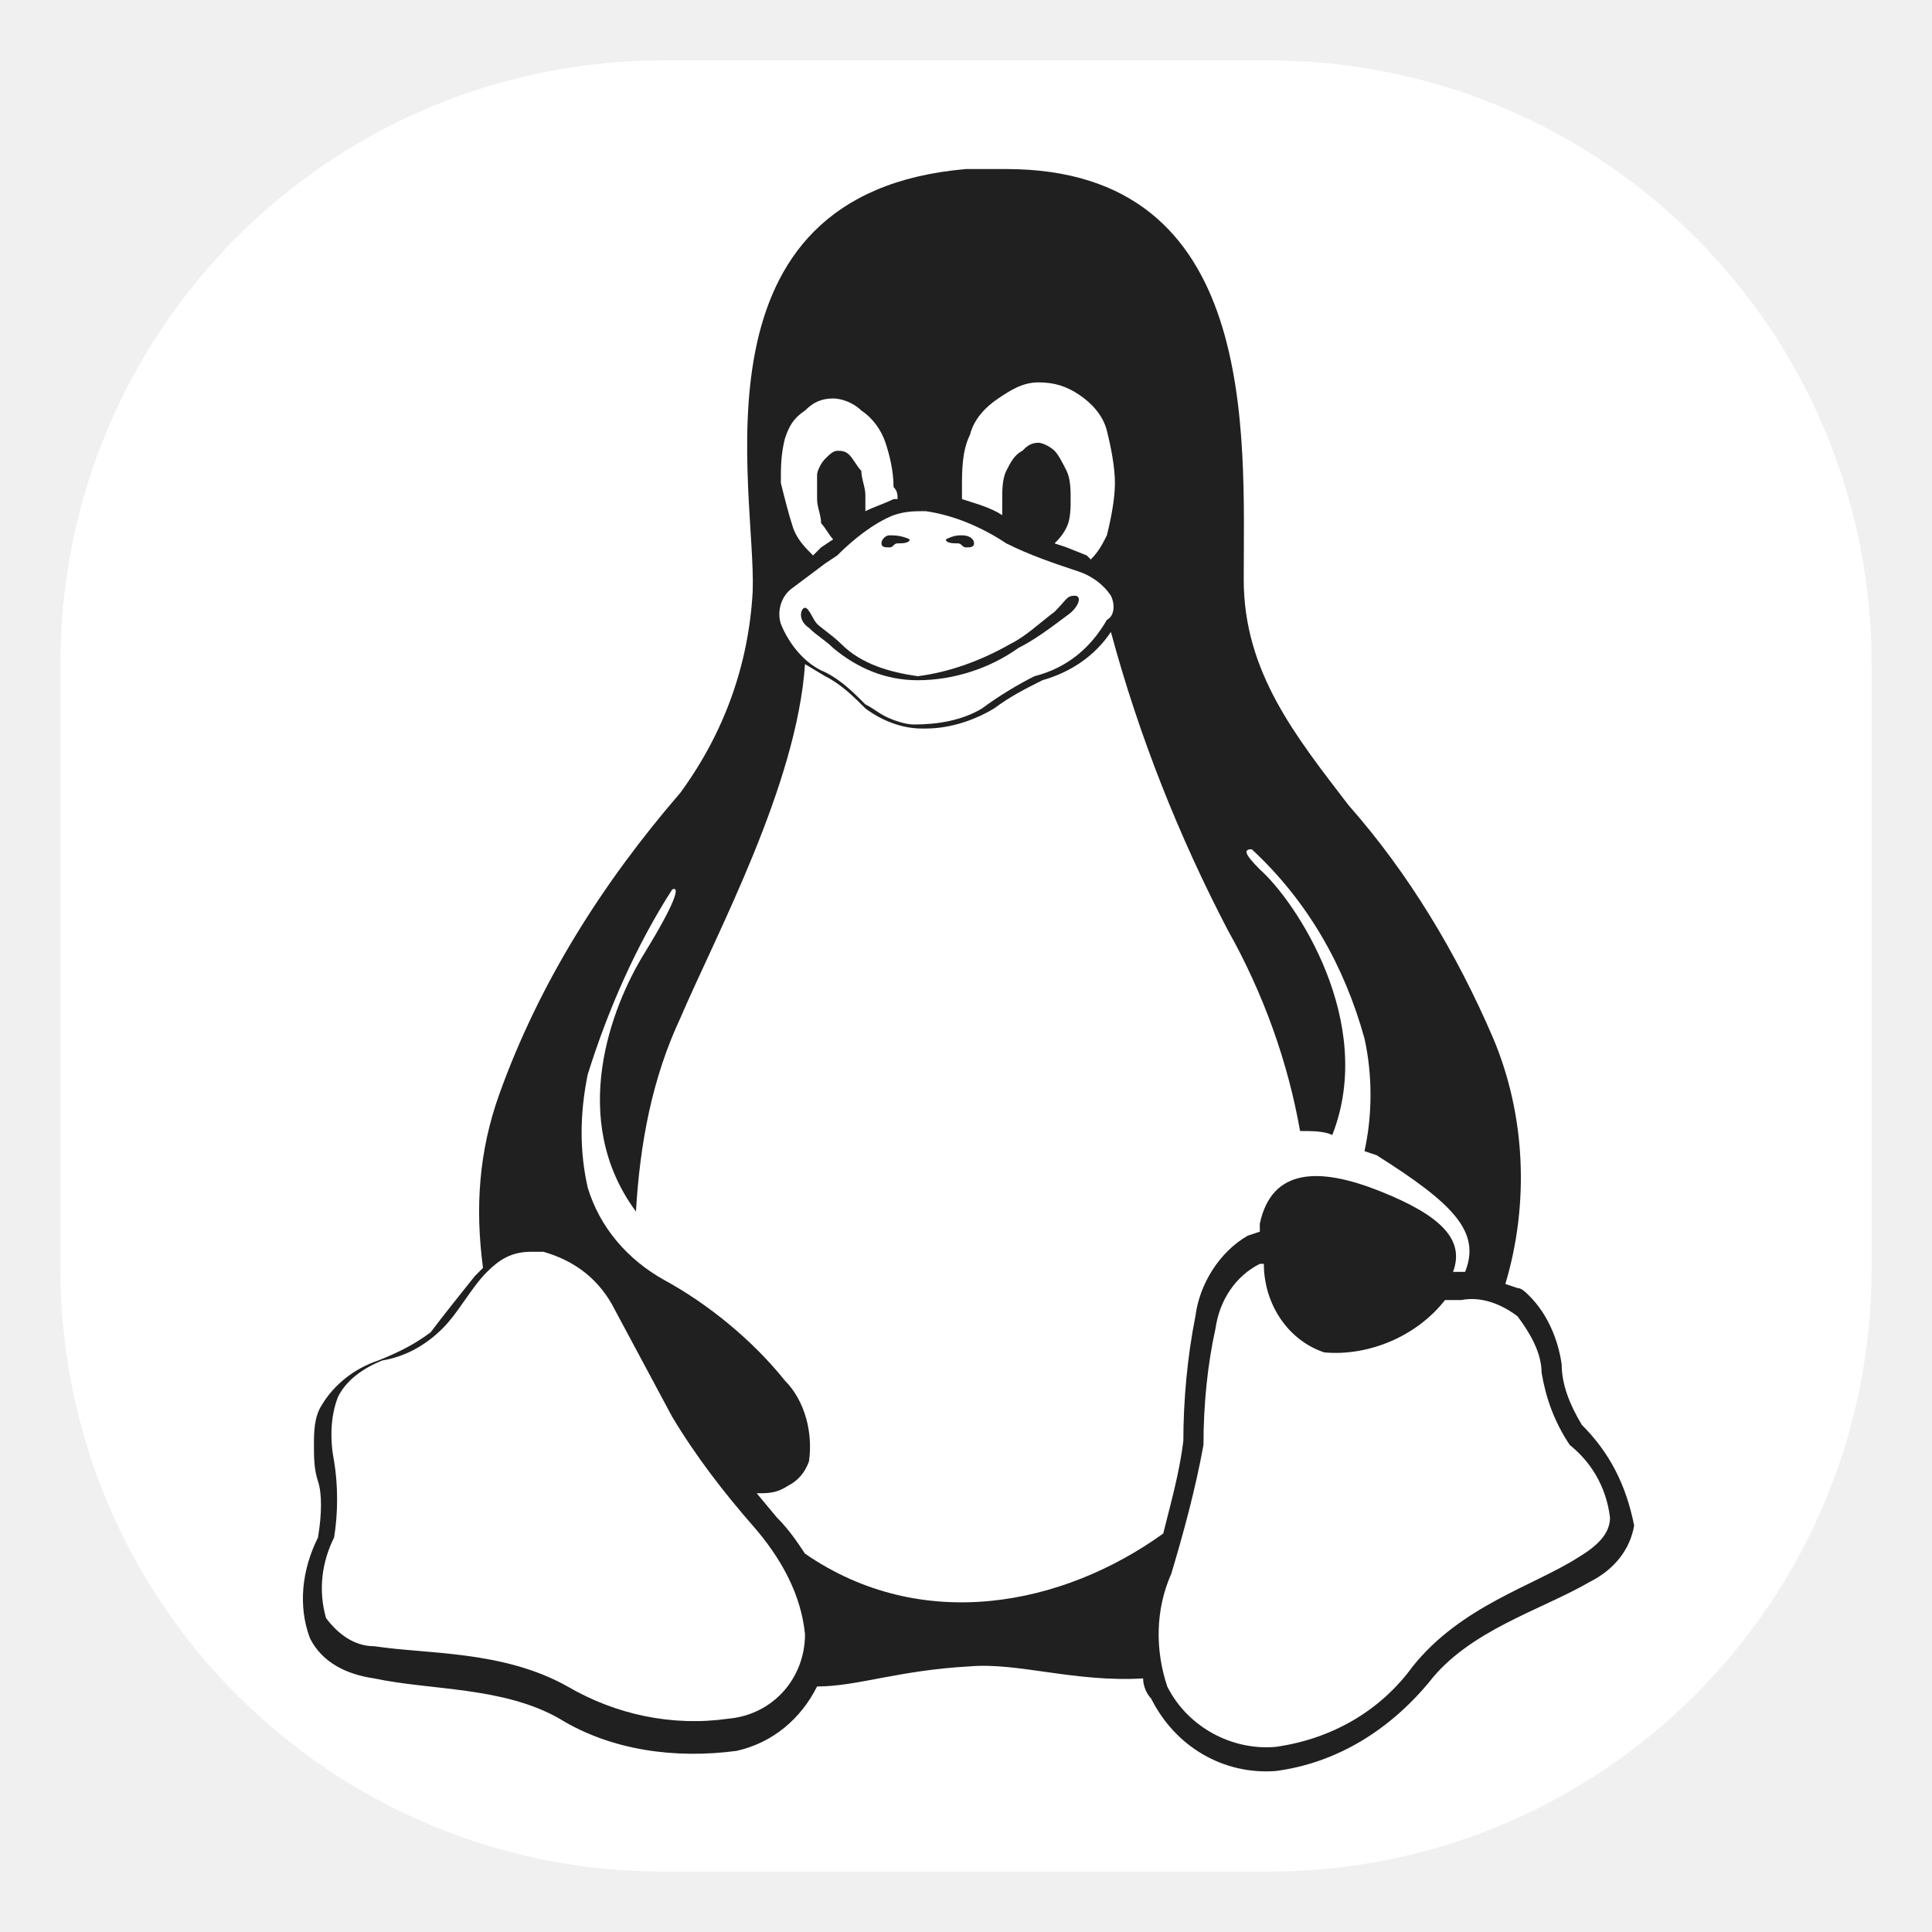
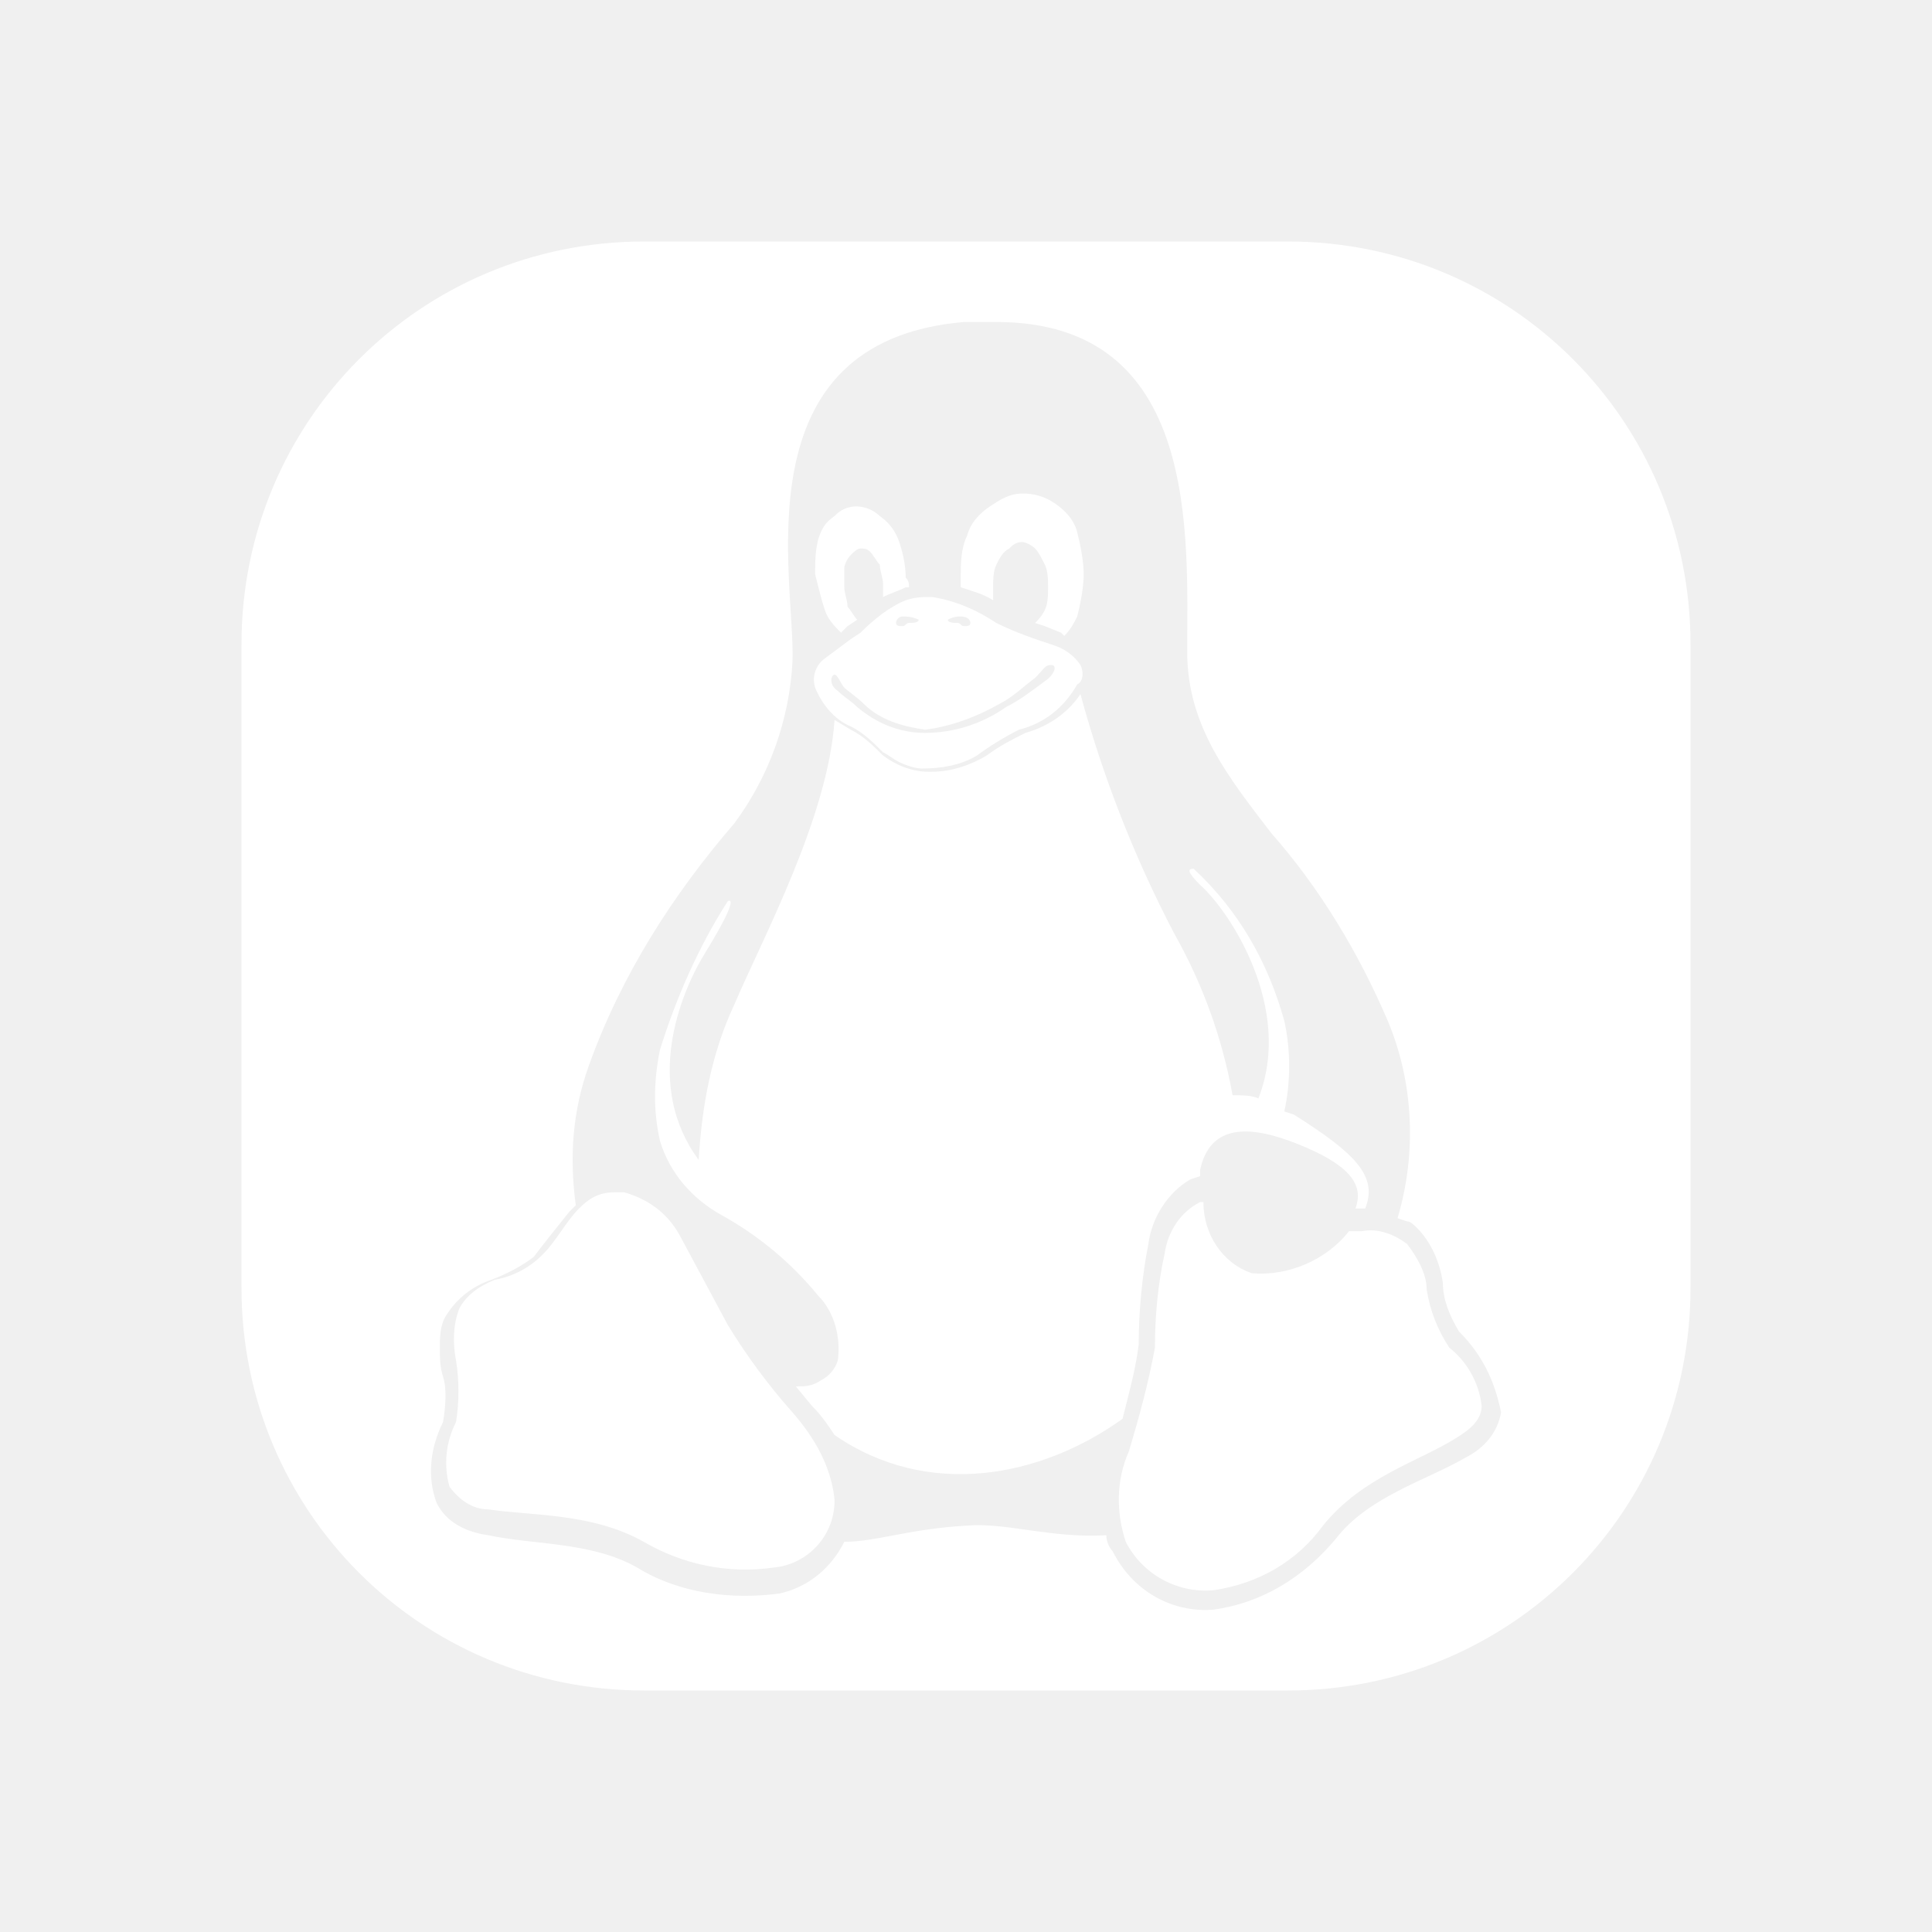
- <svg xmlns="http://www.w3.org/2000/svg" version="1.1" id="Layer_1" x="0px" y="0px" viewBox="0 0 48 48" style="enable-background:new 0 0 48 48;" xml:space="preserve">
-   <style type="text/css">
- 	.st0{fill:#FFFFFF;}
- 	.st1{fill:#202020;}
- </style>
-   <g>
-     <path class="st0" d="M16.5,1.5h15c8.3,0,15,6.7,15,15v15c0,8.3-6.7,15-15,15h-15c-8.3,0-15-6.7-15-15v-15C1.5,8.2,8.2,1.5,16.5,1.5   z" />
-     <path id="path3" class="st1" d="M39.3,35.4L39.3,35.4c-0.3-0.5-0.5-1-0.5-1.5c-0.1-0.7-0.4-1.3-0.8-1.7l0,0   c-0.1-0.1-0.2-0.2-0.3-0.2l-0.3-0.1c0.6-2,0.5-4.2-0.3-6.1c-0.9-2.1-2.1-4.1-3.6-5.8c-1.3-1.7-2.6-3.3-2.6-5.6   c0-3.6,0.4-10.2-5.9-10.2H24c-7,0.6-5.2,8-5.3,10.5c-0.1,1.8-0.7,3.5-1.8,5c-1.9,2.2-3.5,4.7-4.5,7.5c-0.5,1.4-0.6,2.8-0.4,4.3   l-0.2,0.2c-0.4,0.5-0.8,1-1.1,1.4c-0.4,0.3-0.8,0.5-1.3,0.7c-0.6,0.2-1.1,0.6-1.4,1.1l0,0c-0.2,0.3-0.2,0.7-0.2,1   c0,0.3,0,0.6,0.1,0.9C8,37.1,8,37.6,7.9,38.2c-0.4,0.8-0.5,1.7-0.2,2.5c0.3,0.6,0.9,0.9,1.6,1c1.4,0.3,3.2,0.2,4.6,1l0.1-0.2   l-0.1,0.2c1.3,0.8,2.9,1,4.4,0.8c0.9-0.2,1.6-0.8,2-1.6c1,0,2-0.4,3.8-0.5c1.2-0.1,2.6,0.4,4.3,0.3c0,0.2,0.1,0.4,0.2,0.5l0,0   c0.6,1.2,1.8,1.9,3.1,1.8c1.5-0.2,2.8-1,3.8-2.2l-0.2-0.2l0.2,0.2c1-1.3,2.8-1.8,4-2.5c0.6-0.3,1-0.8,1.1-1.4   C40.4,36.9,40,36.1,39.3,35.4z" />
-     <path id="path5" class="st0" d="M40,37.7c0,0.4-0.3,0.7-0.8,1c-1.1,0.7-2.9,1.2-4.1,2.7c-0.8,1.1-2,1.8-3.4,2   c-1.1,0.1-2.2-0.5-2.7-1.5l0,0c-0.3-0.9-0.3-1.9,0.1-2.8c0.3-1,0.6-2.1,0.8-3.2l0,0c0-1,0.1-2,0.3-2.9c0.1-0.7,0.5-1.3,1.1-1.6   l0.1,0c0,1,0.6,1.9,1.5,2.2c1.1,0.1,2.3-0.4,3-1.3h0.4c0.5-0.1,1,0.1,1.4,0.4l0,0c0.3,0.4,0.6,0.9,0.6,1.4c0.1,0.6,0.3,1.2,0.7,1.8   l0,0C39.5,36.3,39.9,36.9,40,37.7z" />
-     <path id="path7" class="st0" d="M20,40.6L20,40.6c0,1.1-0.8,2-1.9,2.1c-1.4,0.2-2.8-0.1-4-0.8l0,0c-1.6-0.9-3.5-0.8-4.8-1   c-0.5,0-0.9-0.3-1.2-0.7c-0.2-0.7-0.1-1.4,0.2-2l0,0c0.1-0.6,0.1-1.3,0-1.9c-0.1-0.5-0.1-1.1,0.1-1.6l0,0c0.2-0.4,0.6-0.7,1.1-0.9   c0.6-0.1,1.1-0.4,1.5-0.8l0,0c0.4-0.4,0.7-1,1.1-1.4c0.3-0.3,0.6-0.5,1.1-0.5h0.3c0.7,0.2,1.3,0.6,1.7,1.3l1.5,2.8l0,0   c0.6,1,1.3,1.9,2,2.7C19.4,38.7,19.9,39.6,20,40.6z" />
-     <path id="path9" class="st0" d="M27.6,14.8c-0.2-0.3-0.5-0.5-0.8-0.6l0,0c-0.6-0.2-1.2-0.4-1.8-0.7c-0.6-0.4-1.3-0.7-2-0.8   c-0.3,0-0.5,0-0.8,0.1c-0.5,0.2-1,0.6-1.4,1l0,0L20.5,14l-0.8,0.6c-0.3,0.2-0.4,0.6-0.3,0.9c0.2,0.5,0.6,1,1.1,1.2l0,0   c0.4,0.2,0.7,0.5,1,0.8c0.2,0.1,0.3,0.2,0.5,0.3c0.2,0.1,0.5,0.2,0.7,0.2c0.6,0,1.2-0.1,1.7-0.4c0.4-0.3,0.9-0.6,1.3-0.8l0,0   c0.8-0.2,1.4-0.7,1.8-1.4C27.7,15.3,27.7,15,27.6,14.8z" />
-     <path id="path11" class="st1" d="M25.3,16.1c-0.7,0.5-1.6,0.8-2.5,0.8c-0.8,0-1.5-0.3-2.1-0.8c-0.2-0.2-0.4-0.3-0.6-0.5   c-0.3-0.2-0.2-0.5-0.1-0.5s0.2,0.3,0.3,0.4s0.4,0.3,0.6,0.5c0.5,0.5,1.2,0.7,1.9,0.8c0.8-0.1,1.6-0.4,2.3-0.8   c0.4-0.2,0.7-0.5,1.1-0.8c0.3-0.3,0.3-0.4,0.5-0.4s0.1,0.3-0.2,0.5C26.1,15.6,25.7,15.9,25.3,16.1z" />
-     <path id="path13" class="st0" d="M36.4,31.6h-0.3c0.3-0.8-0.3-1.4-1.8-2s-2.7-0.6-3,0.8v0.2L31,30.7c-0.7,0.4-1.2,1.2-1.3,2   c-0.2,1-0.3,2.1-0.3,3.1l0,0c-0.1,0.8-0.3,1.5-0.5,2.3c-2.5,1.8-6,2.5-8.9,0.5c-0.2-0.3-0.4-0.6-0.7-0.9l-0.5-0.6   c0.3,0,0.5,0,0.8-0.2c0.2-0.1,0.4-0.3,0.5-0.6c0.1-0.7-0.1-1.5-0.6-2c-0.8-1-1.9-1.9-3-2.5l0,0c-0.9-0.5-1.6-1.3-1.9-2.3   c-0.2-0.9-0.2-1.8,0-2.8c0.5-1.6,1.2-3.2,2.1-4.6c0.2-0.1,0.1,0.3-0.7,1.6s-1.9,4.1-0.2,6.4c0.1-1.7,0.4-3.3,1.1-4.8   c0.9-2.1,2.9-5.8,3.1-8.8l0.5,0.3l0,0c0.4,0.2,0.7,0.5,1,0.8c0.4,0.3,0.9,0.5,1.4,0.5H23c0.6,0,1.2-0.2,1.7-0.5   c0.4-0.3,0.8-0.5,1.2-0.7l0,0c0.7-0.2,1.3-0.6,1.7-1.2c0.7,2.6,1.7,5.1,2.9,7.4c0.9,1.6,1.5,3.3,1.8,5c0.3,0,0.6,0,0.8,0.1   c1.1-2.8-0.9-5.8-1.8-6.6c-0.4-0.4-0.4-0.5-0.2-0.5c1.4,1.3,2.3,2.9,2.8,4.7c0.2,0.9,0.2,1.9,0,2.8l0.3,0.1   C36.1,29.9,36.8,30.6,36.4,31.6z" />
-     <path id="path15" class="st0" d="M27.7,12c0,0.4-0.1,0.9-0.2,1.3c-0.1,0.2-0.2,0.4-0.4,0.6l-0.1-0.1l-0.5-0.2l-0.3-0.1   c0.1-0.1,0.2-0.2,0.3-0.4c0.1-0.2,0.1-0.5,0.1-0.7l0,0c0-0.2,0-0.5-0.1-0.7c-0.1-0.2-0.2-0.4-0.3-0.5c-0.1-0.1-0.3-0.2-0.4-0.2l0,0   c-0.2,0-0.3,0.1-0.4,0.2c-0.2,0.1-0.3,0.3-0.4,0.5c-0.1,0.2-0.1,0.5-0.1,0.7l0,0c0,0.1,0,0.3,0,0.4c-0.3-0.2-0.7-0.3-1-0.4v-0.3   l0,0c0-0.4,0-0.9,0.2-1.3c0.1-0.4,0.4-0.7,0.7-0.9c0.3-0.2,0.6-0.4,1-0.4l0,0c0.4,0,0.7,0.1,1,0.3c0.3,0.2,0.6,0.5,0.7,0.9   C27.6,11.1,27.7,11.6,27.7,12L27.7,12L27.7,12z" />
-     <path id="path17" class="st0" d="M22.3,12.4h-0.1c-0.2,0.1-0.5,0.2-0.7,0.3c0-0.1,0-0.3,0-0.4l0,0c0-0.2-0.1-0.4-0.1-0.6   c-0.1-0.1-0.2-0.3-0.3-0.4c-0.1-0.1-0.2-0.1-0.3-0.1l0,0c-0.1,0-0.2,0.1-0.3,0.2c-0.1,0.1-0.2,0.3-0.2,0.4c0,0.2,0,0.4,0,0.6l0,0   c0,0.2,0.1,0.4,0.1,0.6c0.1,0.1,0.2,0.3,0.3,0.4l0,0l-0.3,0.2l-0.2,0.2c-0.2-0.2-0.4-0.4-0.5-0.7c-0.1-0.3-0.2-0.7-0.3-1.1l0,0   c0-0.4,0-0.7,0.1-1.1c0.1-0.3,0.2-0.5,0.5-0.7c0.2-0.2,0.4-0.3,0.7-0.3h0c0.2,0,0.5,0.1,0.7,0.3c0.3,0.2,0.5,0.5,0.6,0.8   c0.1,0.3,0.2,0.7,0.2,1.1l0,0C22.3,12.2,22.3,12.3,22.3,12.4L22.3,12.4z" />
-     <path id="path28396-7" class="st1" d="M23.5,13.4c0,0.1,0.2,0.1,0.3,0.1s0.1,0.1,0.2,0.1s0.2,0,0.2-0.1s-0.1-0.2-0.3-0.2   C23.8,13.3,23.7,13.3,23.5,13.4C23.5,13.4,23.5,13.4,23.5,13.4L23.5,13.4z" />
-     <path id="path5461" class="st1" d="M22.6,13.4c0,0.1-0.2,0.1-0.3,0.1s-0.1,0.1-0.2,0.1s-0.2,0-0.2-0.1s0.1-0.2,0.2-0.2   C22.2,13.3,22.4,13.3,22.6,13.4C22.5,13.4,22.6,13.4,22.6,13.4L22.6,13.4z" />
-   </g>
+ <svg xmlns="http://www.w3.org/2000/svg" xml:space="preserve" id="Layer_1" x="0" y="0" style="enable-background:new 0 0 48 48" version="1.1" viewBox="0 0 48 48">
+   <style id="style2" type="text/css">.st0{fill:#fff}.st1{fill:#202020}</style>
+   <path id="rect991" d="M16 6C10.46 6 6 10.46 6 16v16c0 5.54 4.46 10 10 10h16c5.54 0 10-4.46 10-10V16c0-5.54-4.46-10-10-10H16zm7.95 2h.804c5.064 0 4.742 5.306 4.742 8.2 0 1.848 1.045 3.135 2.09 4.501 1.206 1.367 2.17 2.974 2.893 4.662.643 1.528.724 3.295.242 4.903l.24.08c.08 0 .162.08.242.16.322.321.564.806.645 1.369 0 .402.159.803.4 1.205.563.563.884 1.206 1.045 2.01-.08.482-.403.884-.885 1.125-.964.563-2.41.965-3.215 2.01-.803.964-1.849 1.606-3.054 1.767-1.045.08-2.01-.483-2.493-1.447a.615.615 0 0 1-.16-.402c-1.366.08-2.492-.321-3.457-.24-1.447.08-2.249.402-3.052.402-.322.643-.884 1.124-1.608 1.285-1.206.16-2.492 0-3.537-.643-1.125-.643-2.572-.563-3.697-.804-.563-.08-1.046-.32-1.287-.803-.241-.643-.162-1.367.16-2.01.08-.482.08-.884 0-1.125s-.08-.481-.08-.723c0-.24 0-.563.16-.804a2.08 2.08 0 0 1 1.127-.883c.402-.16.721-.323 1.043-.565.241-.321.565-.723.887-1.125l.16-.16c-.161-1.205-.082-2.331.32-3.457.804-2.25 2.09-4.26 3.617-6.029a7.417 7.417 0 0 0 1.447-4.02c.08-2.01-1.366-7.957 4.26-8.439zm1.446 4.262c-.321 0-.561.16-.802.32s-.484.403-.565.725c-.16.321-.16.721-.16 1.043v.242c.241.08.564.161.805.322v-.322c0-.161 0-.402.08-.563.08-.16.161-.322.322-.402.08-.08.16-.16.32-.16.08 0 .24.08.32.16.081.08.163.242.243.402.08.161.08.402.08.563 0 .16 0 .402-.08.562-.08.161-.162.242-.242.323l.242.08.402.162.08.08c.161-.16.242-.322.323-.483.08-.321.16-.725.16-1.046 0-.322-.08-.724-.16-1.045-.08-.322-.322-.562-.563-.723a1.36 1.36 0 0 0-.805-.24zm-4.1.32a.729.729 0 0 0-.562.24c-.24.161-.322.324-.402.565-.08.321-.08.561-.08.883.08.321.16.643.24.884.08.241.242.404.403.565l.162-.162.24-.16c-.08-.08-.16-.242-.24-.323 0-.16-.08-.321-.08-.482v-.483c0-.08.08-.24.16-.32.08-.08.162-.162.242-.162.08 0 .16.002.24.082.08.08.16.24.24.32 0 .161.08.322.08.483v.32c.161-.08.402-.16.563-.24h.082c0-.08-.002-.162-.082-.242 0-.322-.08-.642-.16-.883a1.254 1.254 0 0 0-.483-.645.866.866 0 0 0-.562-.24zm1.85 2.25c-.24 0-.403.002-.644.082-.402.16-.802.483-1.123.805l-.242.16-.645.48a.65.65 0 0 0-.24.725c.16.402.483.802.885.963.321.16.561.403.802.644.161.08.242.162.403.243.16.08.402.16.562.16.483 0 .966-.081 1.367-.323a7.334 7.334 0 0 1 1.045-.642c.643-.16 1.126-.562 1.448-1.125.16-.08.16-.322.08-.483a1.25 1.25 0 0 0-.643-.482c-.482-.16-.965-.321-1.447-.562-.482-.322-1.045-.565-1.608-.645zm-.738.484h.014c.08 0 .241 0 .402.08 0 .08-.16.08-.24.08-.08 0-.082.08-.162.08s-.16 0-.16-.08c0-.075.071-.15.146-.16zm1.4 0h.061c.16 0 .24.08.24.16s-.08.08-.16.08-.08-.08-.16-.08-.24 0-.24-.08a.642.642 0 0 1 .26-.08zm2.311 1.205c.16 0 .081.242-.16.403-.322.241-.641.482-.963.642a3.518 3.518 0 0 1-2.01.643c-.643 0-1.207-.24-1.69-.643-.16-.16-.32-.241-.482-.402-.24-.16-.16-.402-.08-.402s.162.242.243.322c.08.08.321.242.482.402.402.402.965.563 1.527.643.643-.08 1.285-.321 1.848-.643.322-.16.561-.403.883-.644.24-.241.241-.32.402-.32zm.725.723c-.322.482-.805.804-1.367.965-.322.16-.644.321-.965.562-.402.242-.883.403-1.366.403h-.08c-.401 0-.805-.161-1.127-.403-.24-.24-.48-.481-.802-.642l-.403-.242c-.16 2.411-1.768 5.386-2.492 7.074-.562 1.206-.802 2.49-.883 3.857-1.366-1.848-.483-4.1.16-5.144.644-1.045.724-1.366.563-1.285-.723 1.125-1.286 2.41-1.687 3.697-.161.804-.161 1.528 0 2.252.24.804.803 1.446 1.527 1.848a8.254 8.254 0 0 1 2.41 2.01c.402.401.563 1.044.482 1.607a.824.824 0 0 1-.402.482c-.241.16-.4.16-.64.16l.4.483c.241.24.402.483.562.724 2.331 1.608 5.145 1.045 7.155-.402.16-.643.322-1.205.402-1.848 0-.803.08-1.69.24-2.494.08-.643.483-1.286 1.045-1.607l.242-.08v-.16c.242-1.126 1.207-1.125 2.412-.643 1.206.482 1.687.964 1.446 1.607h.242c.321-.803-.242-1.367-1.77-2.332l-.24-.08c.161-.723.161-1.526 0-2.25-.402-1.447-1.126-2.734-2.252-3.779-.16 0-.16.08.162.402.724.643 2.33 3.054 1.446 5.305-.161-.08-.4-.08-.641-.08a12.73 12.73 0 0 0-1.45-4.018 29.527 29.527 0 0 1-2.33-5.949zM15.268 29.623c-.402 0-.642.161-.883.402-.322.322-.563.804-.885 1.125a2.212 2.212 0 0 1-1.205.645c-.402.16-.724.4-.885.72-.16.403-.16.886-.08 1.288.08.482.08 1.045 0 1.527a2.209 2.209 0 0 0-.162 1.608c.241.321.565.562.967.562 1.045.16 2.571.081 3.857.805.965.562 2.09.803 3.215.642a1.67 1.67 0 0 0 1.527-1.687c-.08-.804-.482-1.527-1.045-2.17a15.209 15.209 0 0 1-1.607-2.172l-1.207-2.25c-.322-.563-.803-.884-1.365-1.045h-.242zm14.55.242c-.482.241-.804.723-.884 1.285-.161.724-.24 1.529-.24 2.332-.161.885-.404 1.767-.645 2.57-.322.724-.321 1.53-.08 2.253a2.228 2.228 0 0 0 2.17 1.205c1.125-.161 2.089-.723 2.732-1.608.965-1.205 2.413-1.607 3.297-2.17.402-.24.643-.483.643-.804a2.16 2.16 0 0 0-.803-1.446 3.612 3.612 0 0 1-.563-1.447c0-.402-.243-.805-.484-1.127-.322-.24-.721-.4-1.123-.32h-.322c-.563.723-1.528 1.125-2.412 1.045-.724-.241-1.206-.964-1.206-1.768h-.08z" style="opacity:1;fill:#fff;fill-rule:evenodd;stroke-width:.5;stroke-linecap:round;stroke-linejoin:round;stroke-opacity:.2;paint-order:stroke fill markers;stop-color:#000" />
</svg>
